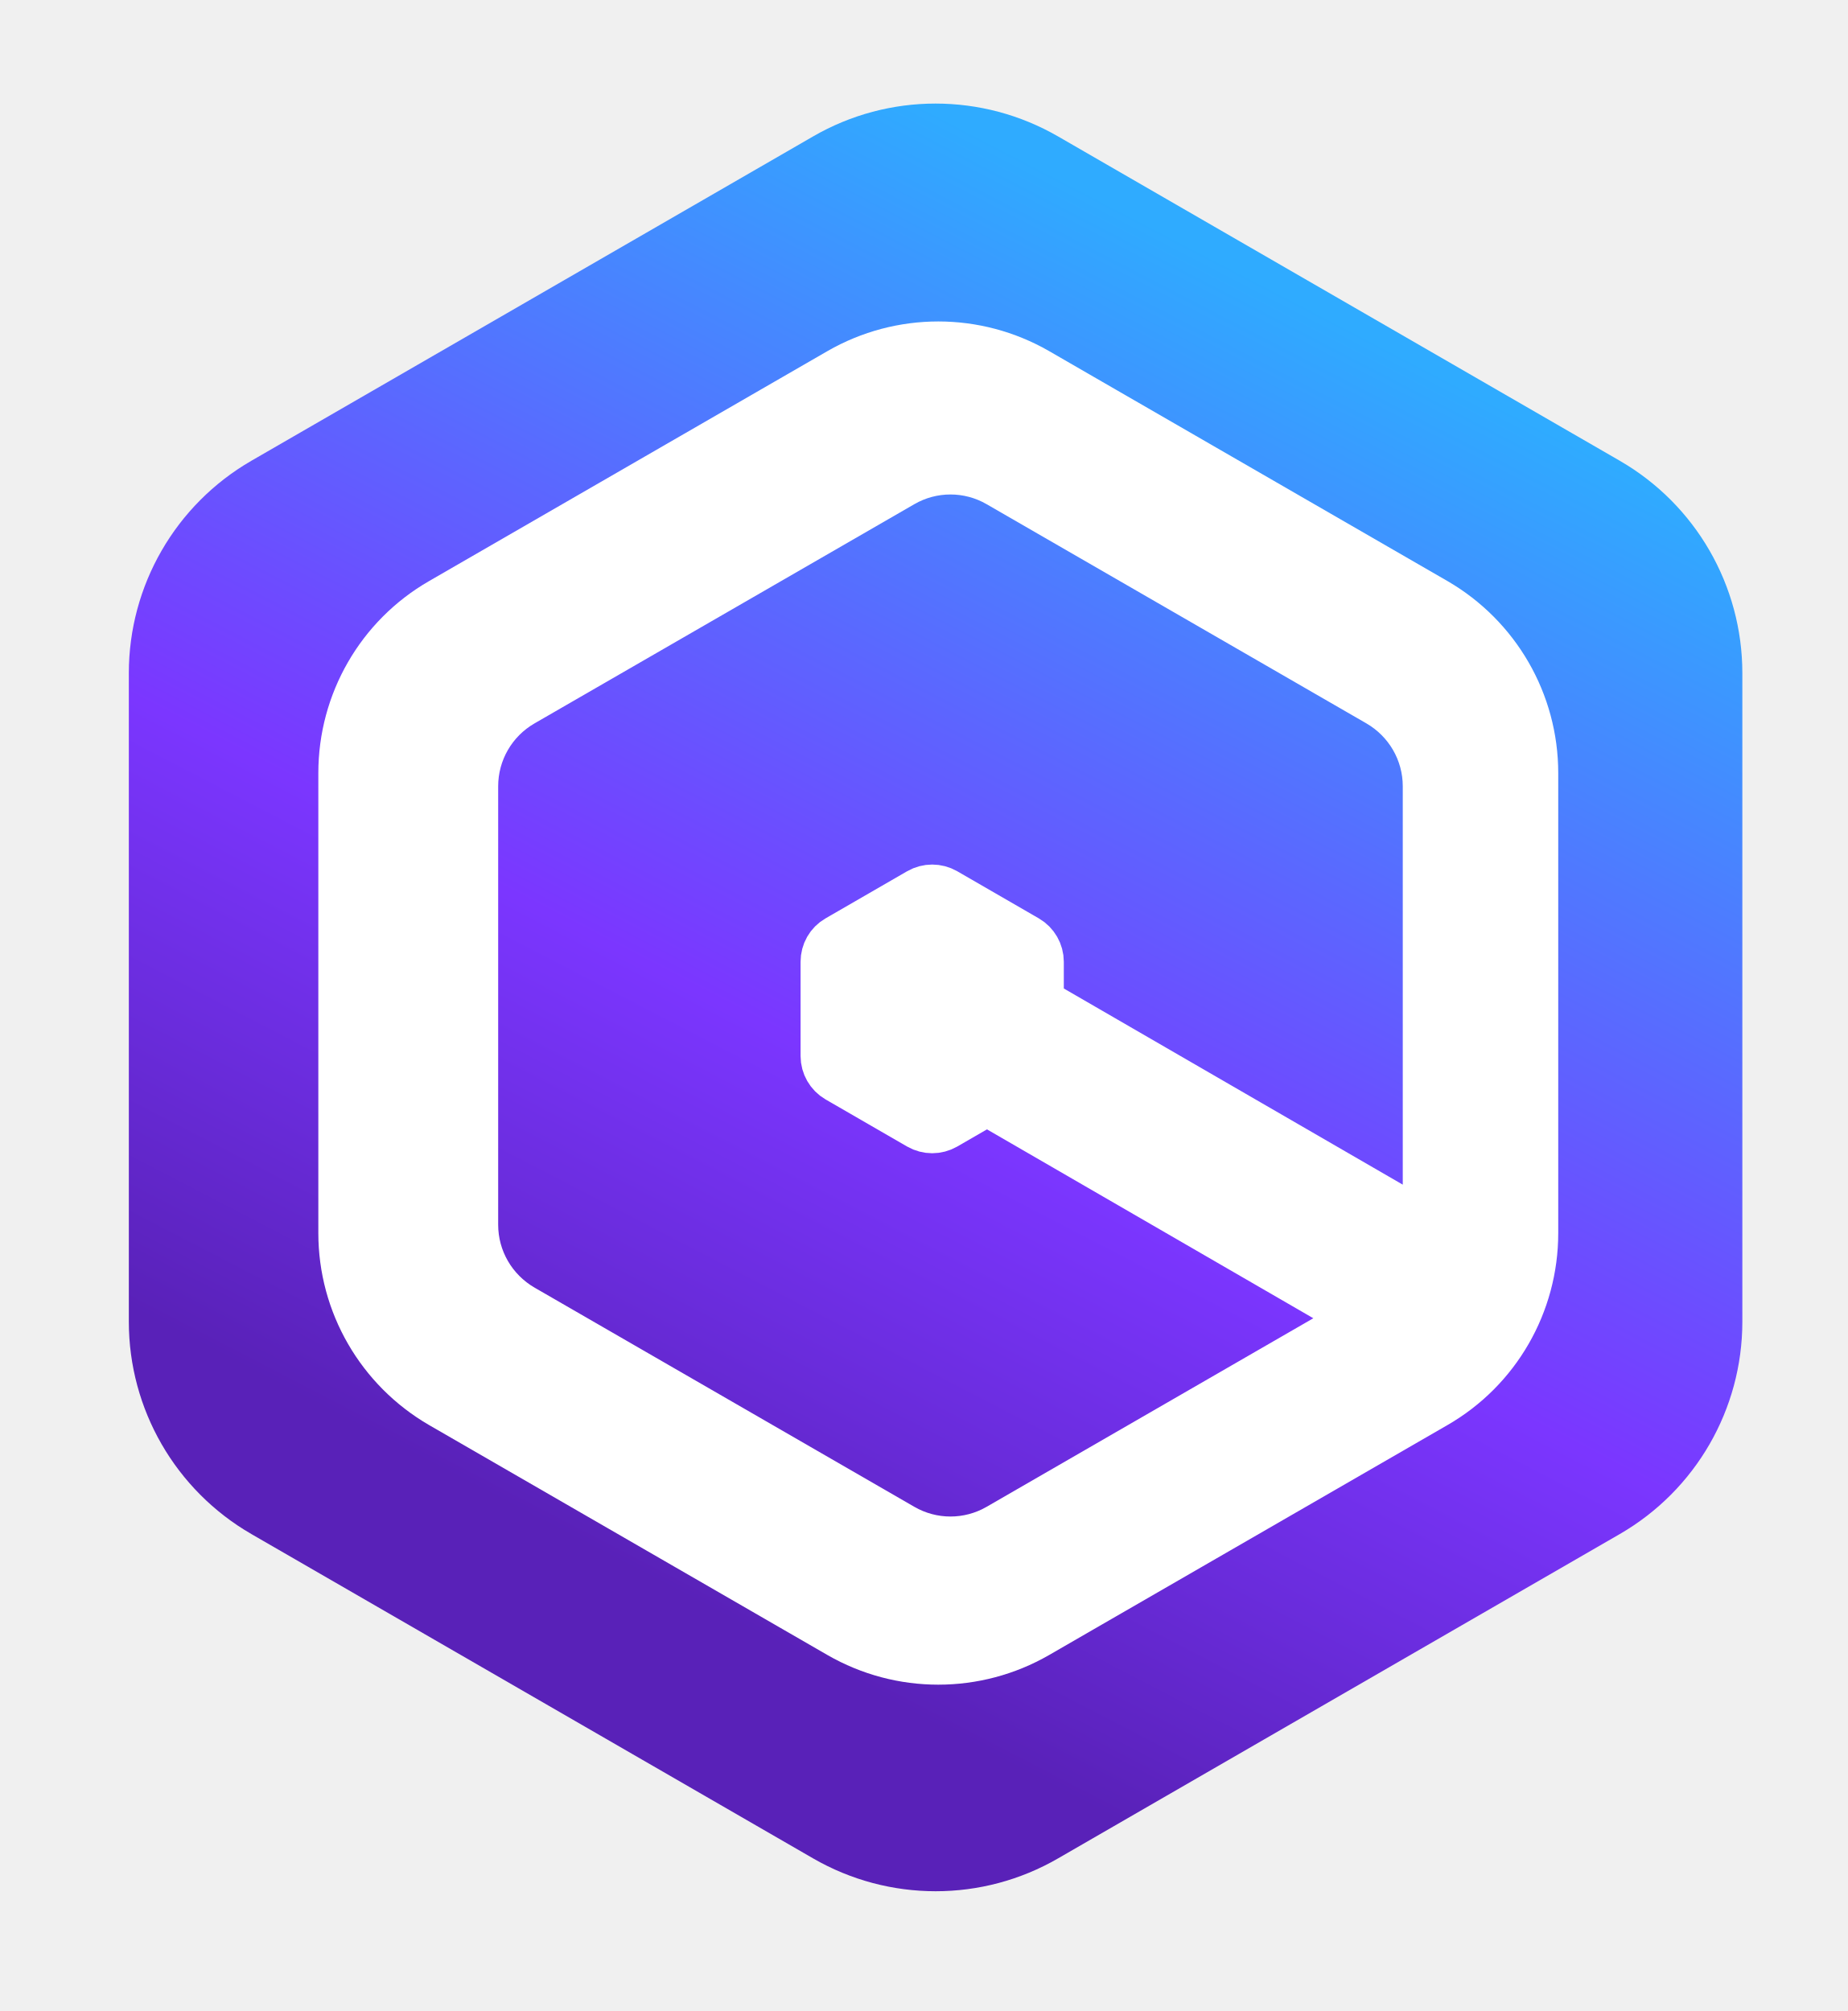
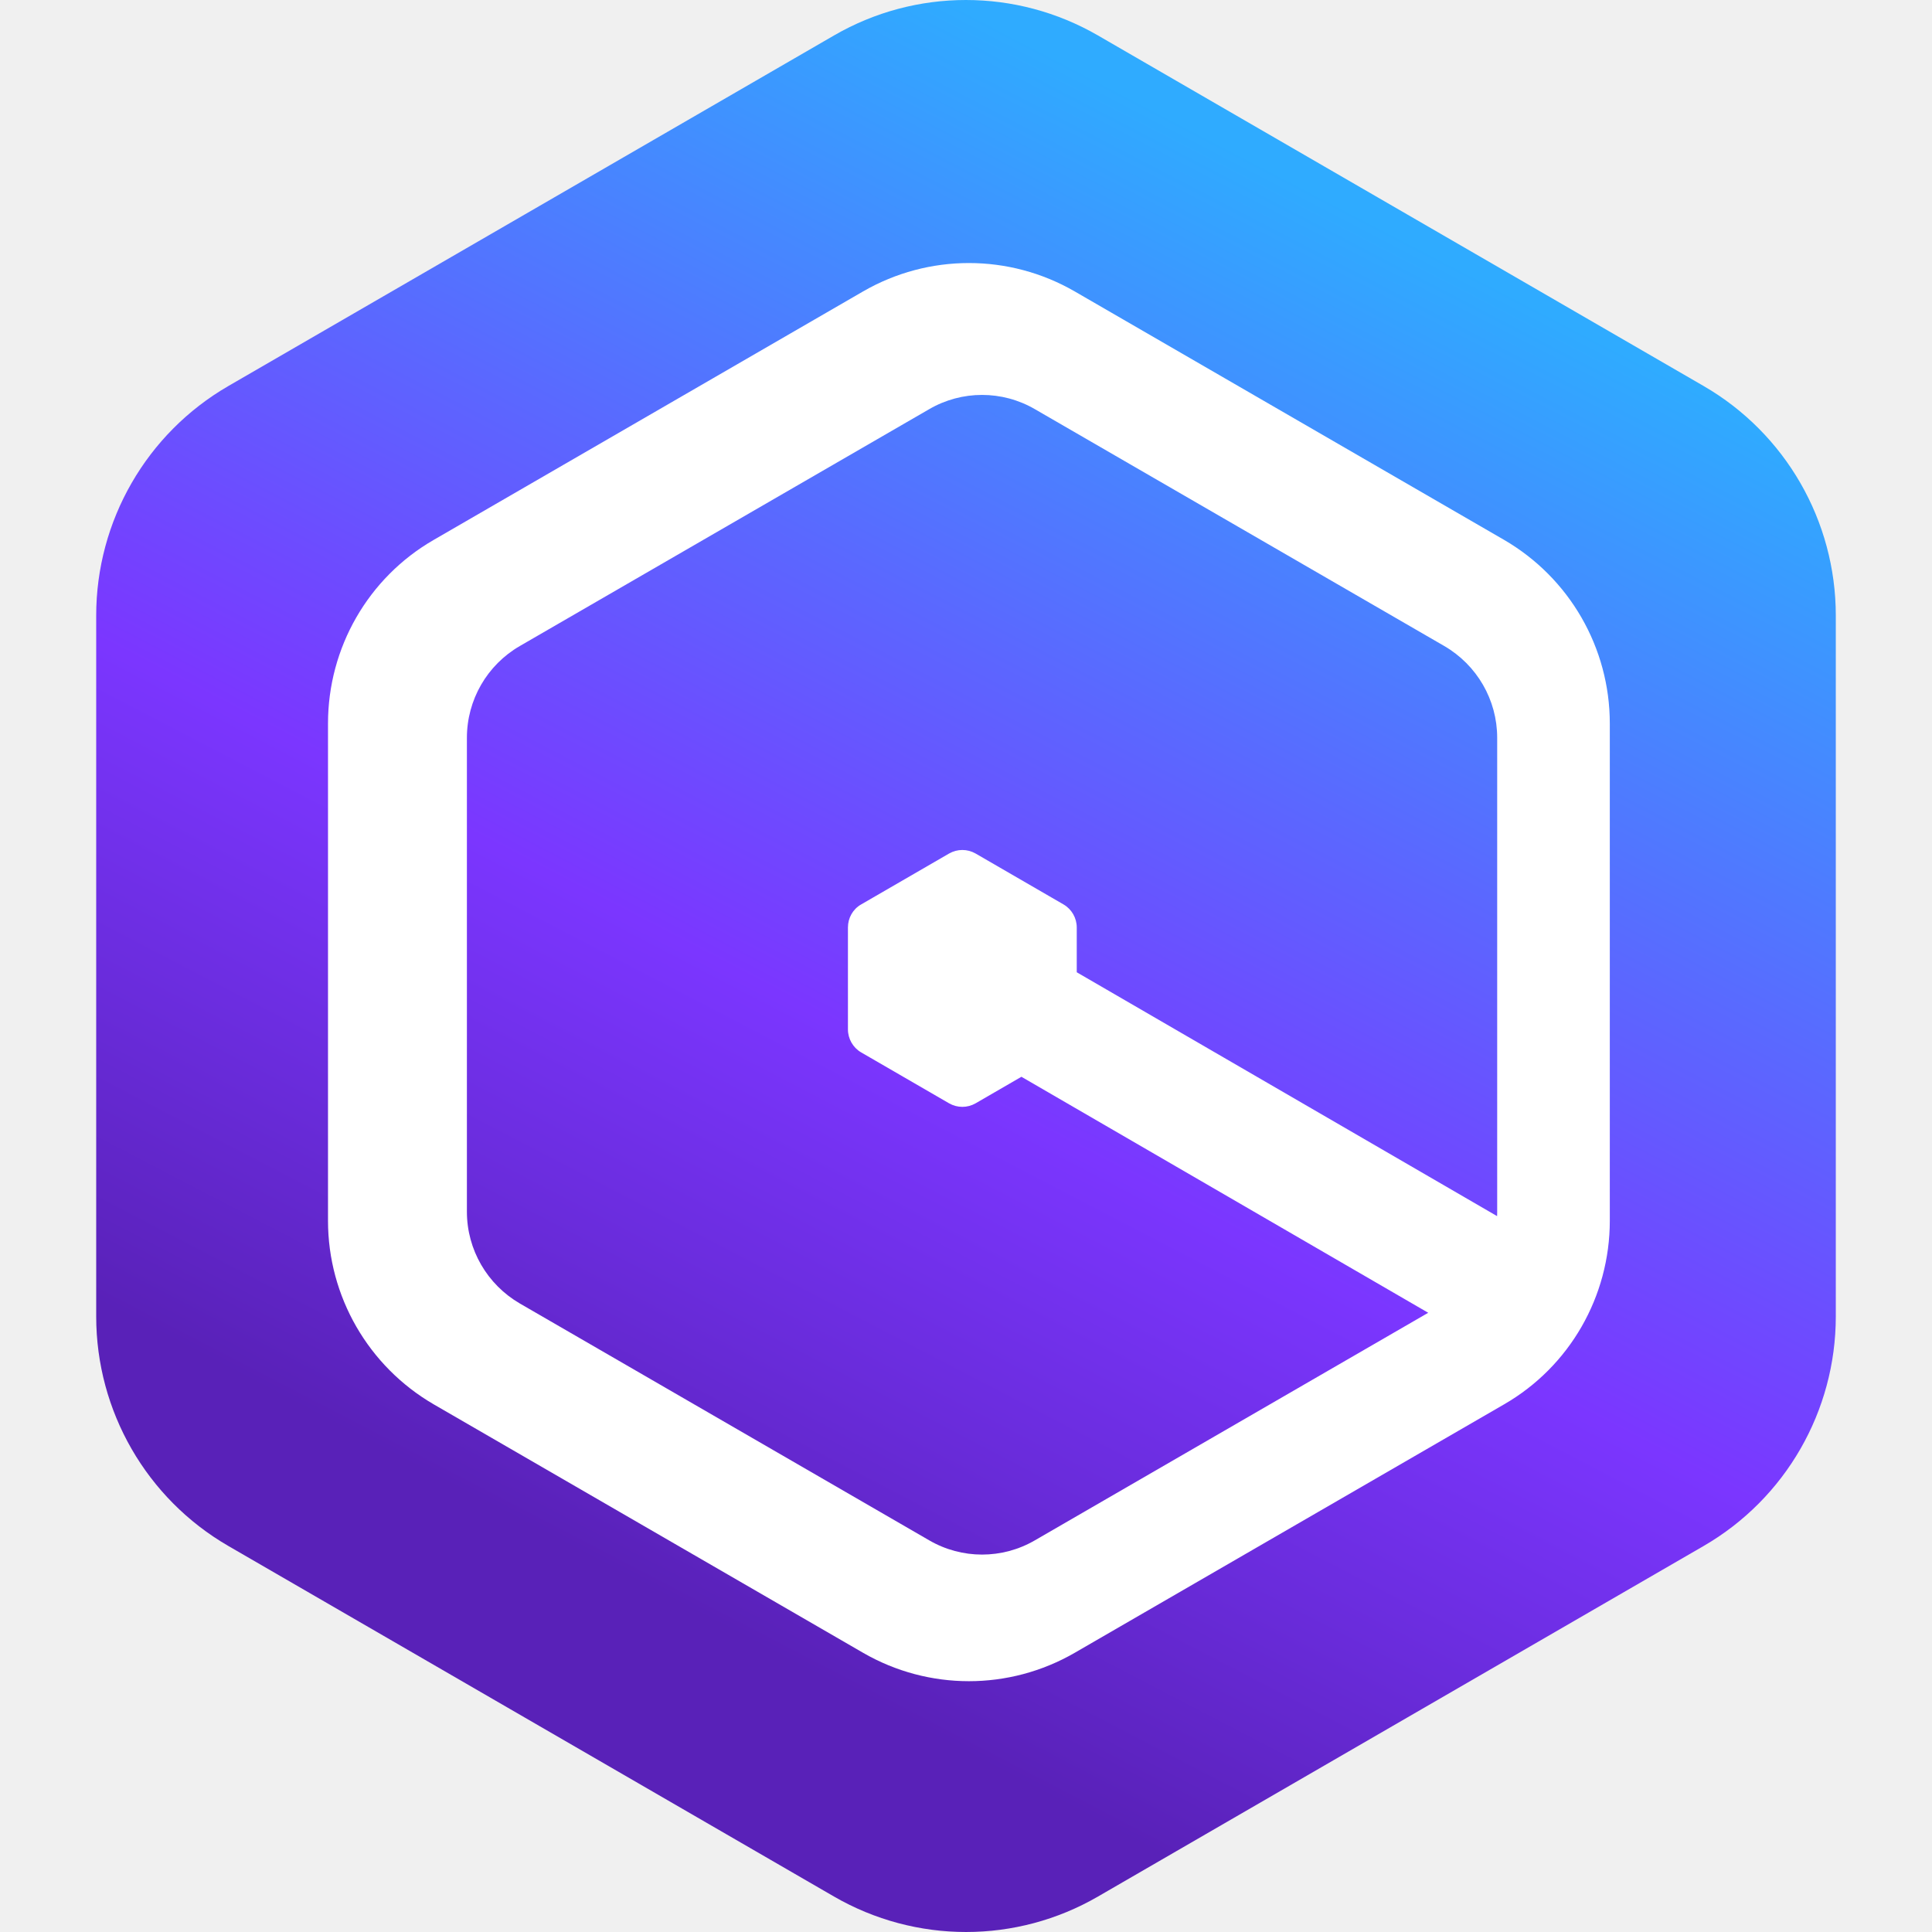
- <svg viewBox="0 0 106.14 115.53">
-   <path d="M60.78,7.84c-4.36-2.52-9.73-2.52-14.08,0L14.44,26.47c-4.36,2.52-7.04,7.17-7.04,12.2v37.26c0,5.03,2.68,9.68,7.04,12.2l32.26,18.63c4.36,2.52,9.73,2.52,14.08,0l32.26-18.63c4.36-2.52,7.04-7.17,7.04-12.2v-37.26c0-5.03-2.68-9.68-7.04-12.2L60.78,7.84Z" style="fill:url(#gradient)" />
-   <linearGradient id="gradient" x1="-228.54" y1="480.48" x2="-246.11" y2="446.65" gradientTransform="translate(569.95 1056) scale(2.16 -2.16)" gradientUnits="userSpaceOnUse">
-     <stop offset="0" stop-color="#2fabff" />
-     <stop offset=".31" stop-color="#5570ff" />
-     <stop offset=".62" stop-color="#7b36ff" />
-     <stop offset=".81" stop-color="#6a2cdc" />
-     <stop offset="1" stop-color="#5921b8" />
-   </linearGradient>
-   <path d="M48.26,21.44l-22.88,13.21c-3.49,2.01-5.63,5.73-5.63,9.76v26.43c0,4.03,2.15,7.74,5.63,9.76l22.88,13.21c3.49,2.01,7.78,2.01,11.27,0l22.88-13.21c3.49-2.01,5.63-5.73,5.63-9.76v-26.43c0-4.03-2.15-7.74-5.63-9.76l-22.88-13.21c-3.49-2.01-7.78-2.01-11.27,0ZM51.78,27.7c1.74-1.01,3.89-1.01,5.63,0l21.81,12.59c1.74,1.01,2.82,2.86,2.82,4.88v25.19c0,2.01-1.07,3.87-2.82,4.88l-21.81,12.59c-1.74,1.01-3.89,1.01-5.63,0l-21.81-12.59c-1.74-1.01-2.82-2.86-2.82-4.88v-25.19c0-2.01,1.07-3.87,2.82-4.88l21.81-12.59ZM54.25,51.32c-.44-.25-.97-.25-1.41,0l-4.69,2.71c-.44.25-.7.72-.7,1.22v5.42c0,.5.27.97.7,1.22l4.69,2.71c.44.25.97.25,1.41,0l4.69-2.71c.44-.25.7-.72.7-1.22v-5.42c0-.5-.27-.97-.7-1.22l-4.69-2.71ZM57.77,56.55l-2.82,5.63,26.76,15.49,2.82-5.63-26.76-15.49Z" style="fill:#fff; stroke:#fff; stroke-width:2.93px;" />
+ <svg xmlns="http://www.w3.org/2000/svg" width="120" height="120" viewBox="0 0 120 120" fill="none">
+   <path d="M68.207 2.208C63.124 -0.736 56.864 -0.736 51.792 2.208L14.183 23.977C9.1 26.921 5.975 32.354 5.975 38.232V81.768C5.975 87.646 9.1 93.079 14.183 96.023L51.792 117.792C56.876 120.736 63.136 120.736 68.207 117.792L105.817 96.023C110.9 93.079 114.025 87.646 114.025 81.768V38.232C114.025 32.354 110.9 26.921 105.817 23.977L68.207 2.208Z" fill="url(#paint0_linear_292_106)" />
+   <path d="M53.611 18.099L26.937 33.535C22.868 35.883 20.373 40.23 20.373 44.939V75.821C20.373 80.53 22.88 84.865 26.937 87.225L53.611 102.66C57.68 105.009 62.681 105.009 66.75 102.66L93.425 87.225C97.493 84.876 99.988 80.53 99.988 75.821V44.939C99.988 40.23 97.482 35.895 93.425 33.535L66.75 18.099C62.681 15.751 57.68 15.751 53.611 18.099ZM57.715 25.414C59.744 24.234 62.25 24.234 64.279 25.414L89.706 40.125C91.734 41.305 92.993 43.466 92.993 45.827V75.26C92.993 77.609 91.746 79.782 89.706 80.962L64.279 95.673C62.25 96.853 59.744 96.853 57.715 95.673L32.288 80.962C30.26 79.782 29 77.62 29 75.26V45.827C29 43.478 30.248 41.305 32.288 40.125L57.715 25.414ZM60.595 53.013C60.082 52.721 59.464 52.721 58.951 53.013L53.483 56.179C52.97 56.471 52.667 57.02 52.667 57.605V63.938C52.667 64.522 52.982 65.071 53.483 65.363L58.951 68.53C59.464 68.822 60.082 68.822 60.595 68.53L66.062 65.363C66.575 65.071 66.879 64.522 66.879 63.938V57.605C66.879 57.02 66.564 56.471 66.062 56.179L60.595 53.013ZM64.698 59.124L61.411 65.702L92.609 83.801L95.896 77.223L64.698 59.124Z" fill="white" />
+   <defs>
+     <linearGradient id="paint0_linear_292_106" x1="86.305" y1="14.271" x2="41.904" y2="99.571" gradientUnits="userSpaceOnUse">
+       <stop stop-color="#2FABFF" />
+       <stop offset="0.31" stop-color="#5570FF" />
+       <stop offset="0.62" stop-color="#7B36FF" />
+       <stop offset="0.81" stop-color="#6A2CDC" />
+       <stop offset="1" stop-color="#5921B8" />
+     </linearGradient>
+   </defs>
</svg>
